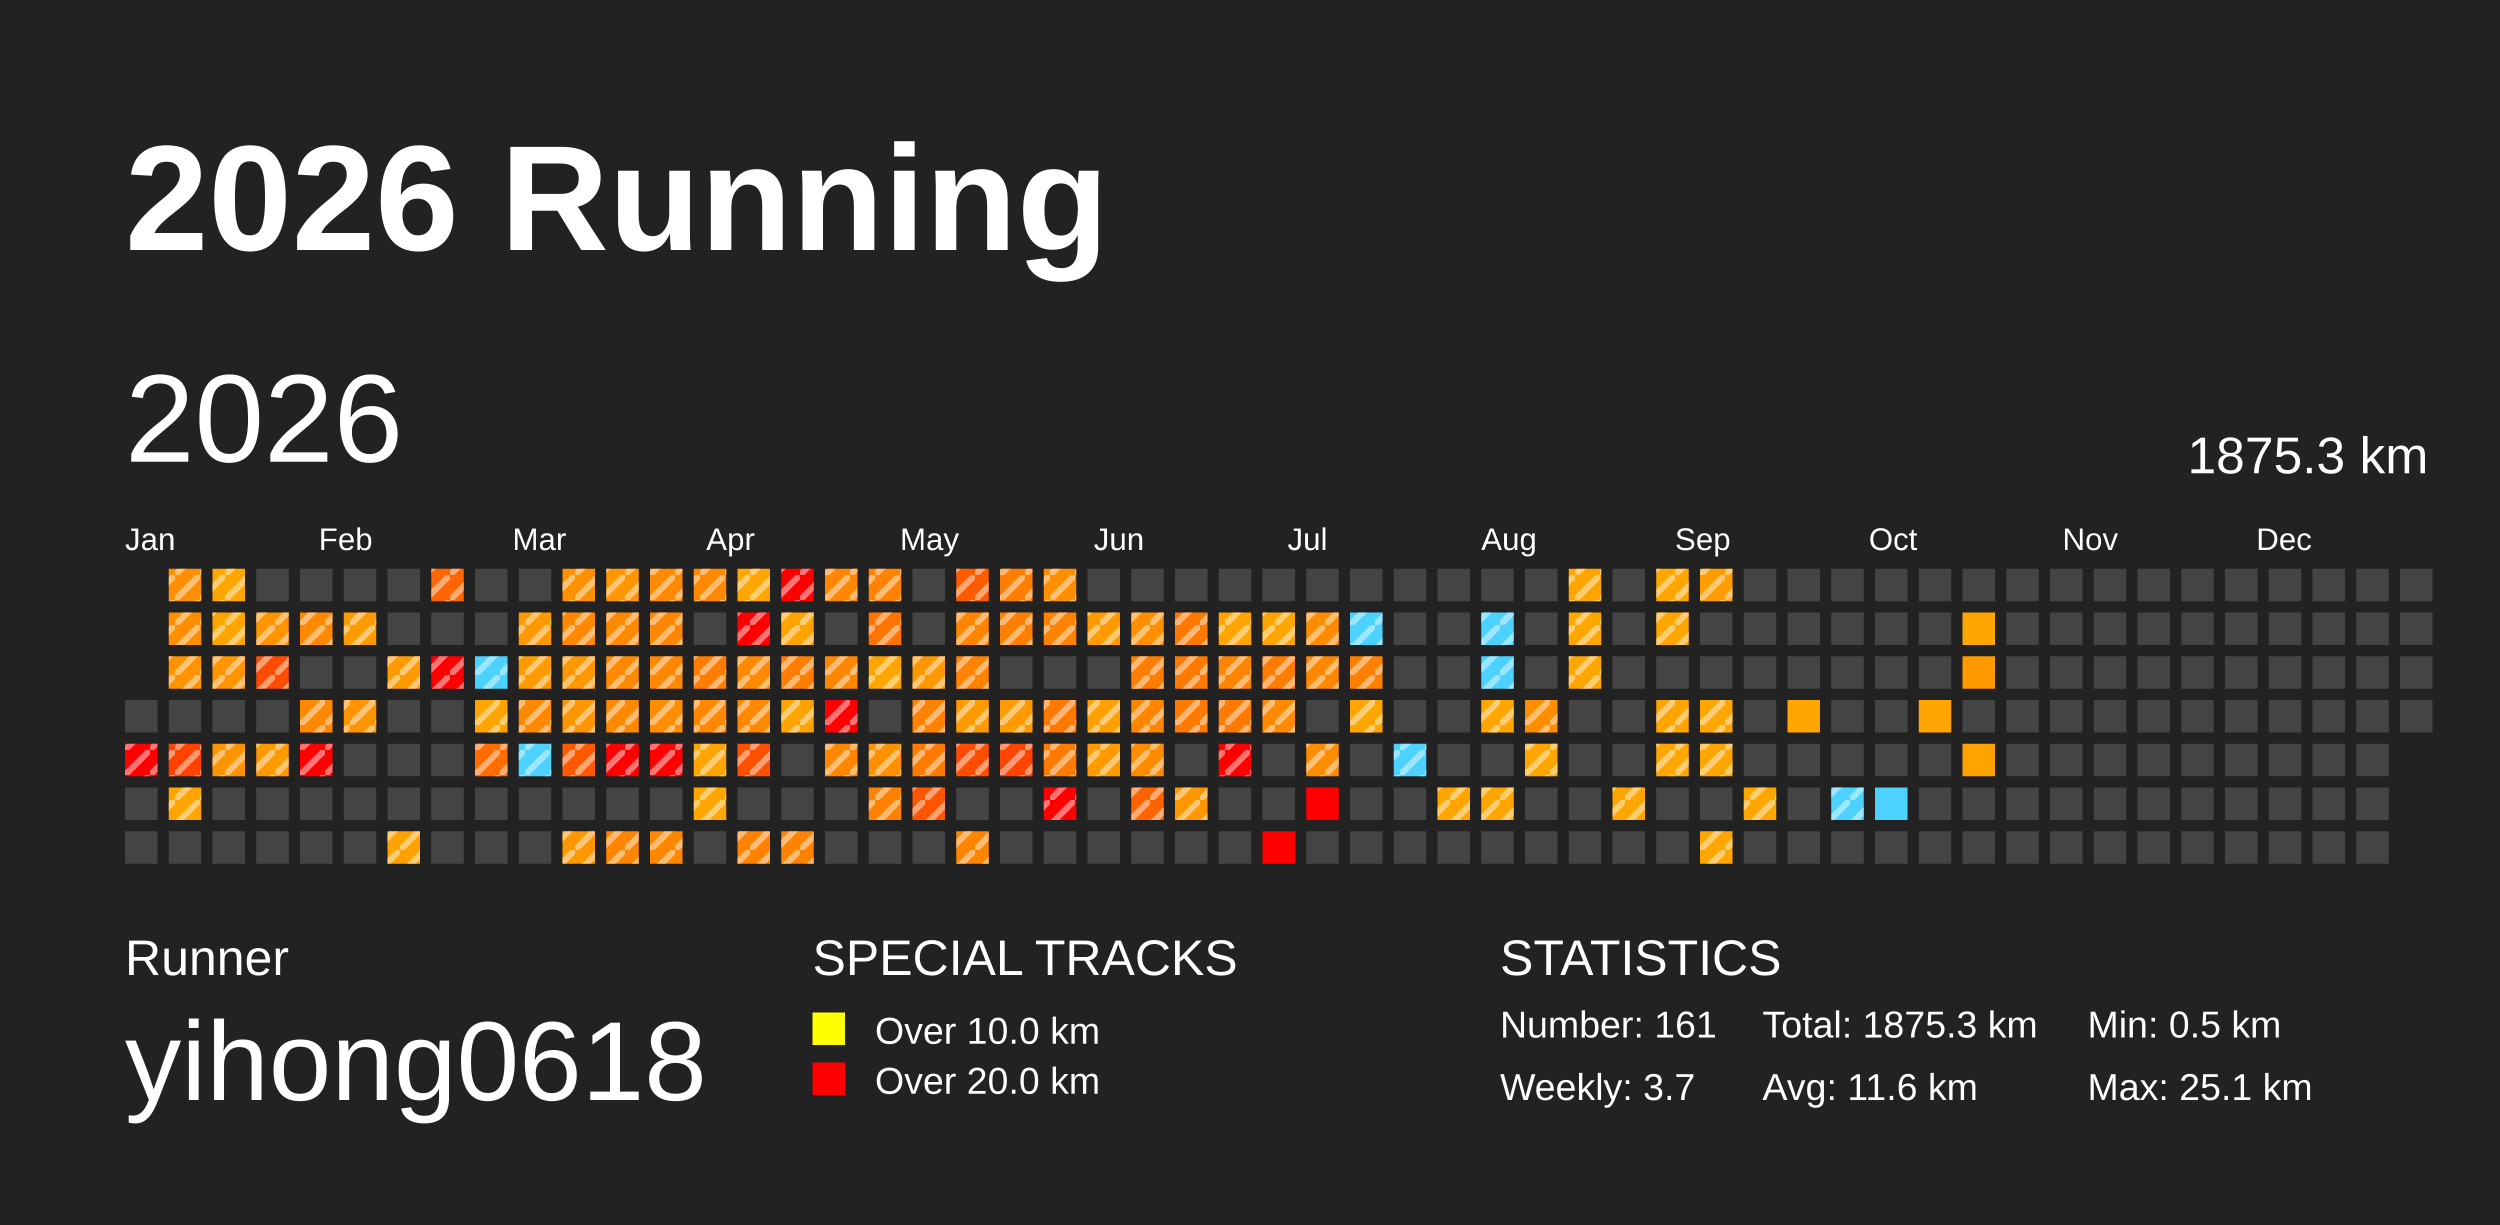
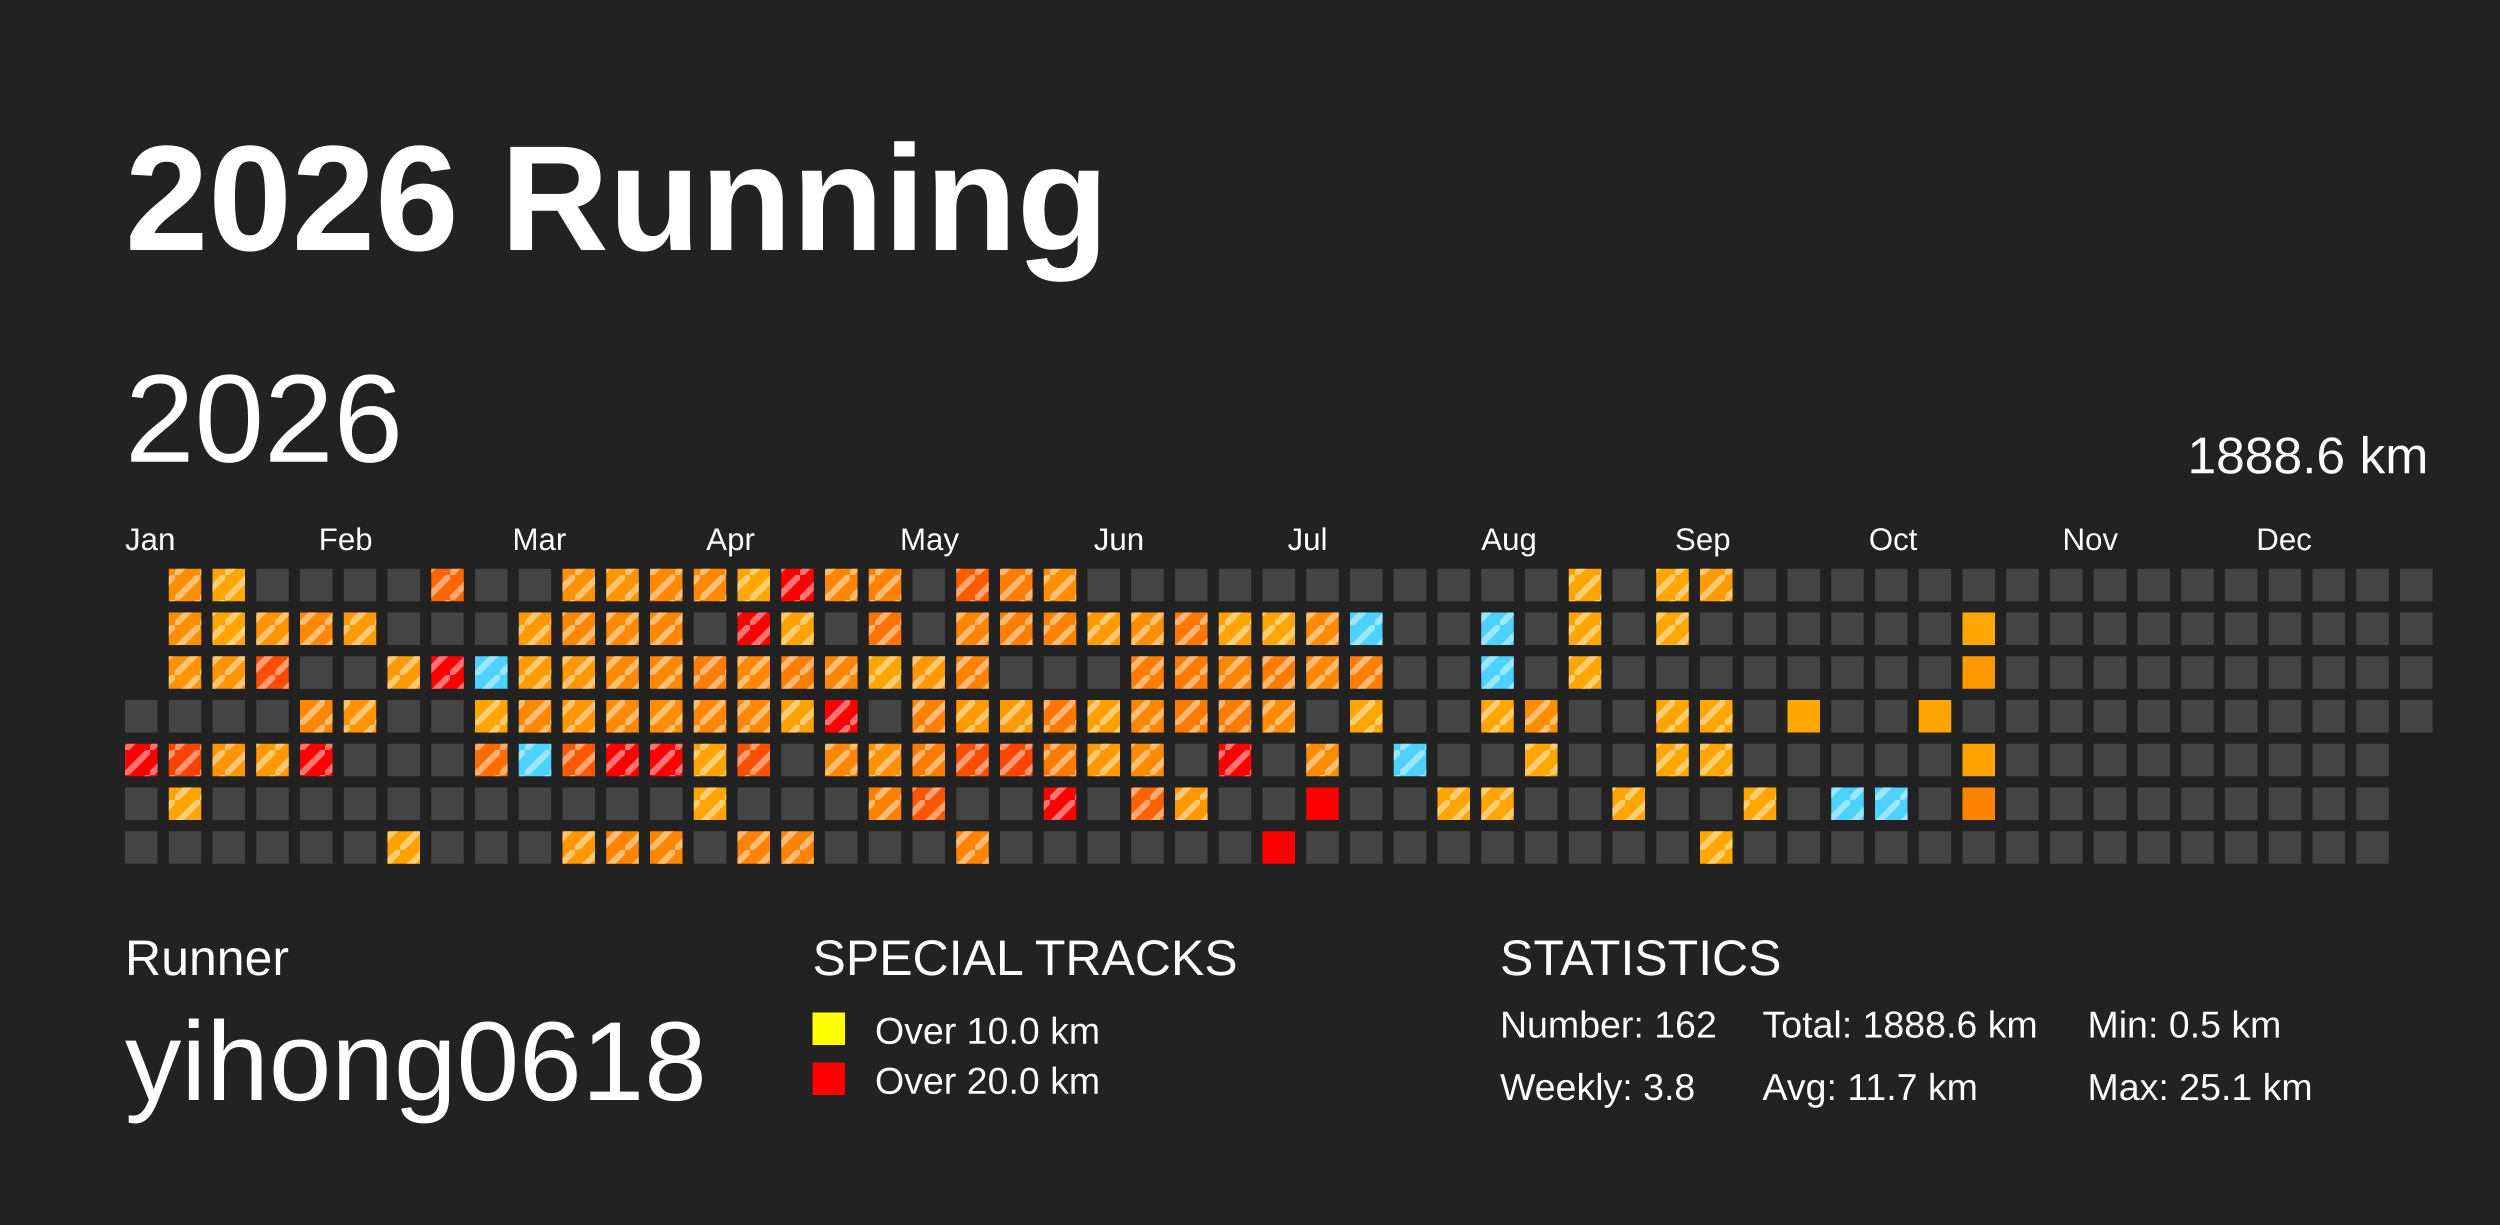
<svg xmlns="http://www.w3.org/2000/svg" baseProfile="full" height="98mm" version="1.1" viewBox="0,0,200,98" width="200mm">
  <defs>
    <pattern height="2" id="indoor-stripe" patternUnits="userSpaceOnUse" width="2">
      <line stroke="white" stroke-opacity="0.45" stroke-width="0.5" x1="0" x2="2" y1="2" y2="0" />
    </pattern>
  </defs>
  <rect fill="#222222" height="98" width="200" x="0" y="0" />
  <text fill="#FFFFFF" style="font-size:12px; font-family:Arial; font-weight:bold;" x="10" y="20">2026 Running</text>
  <text fill="#FFFFFF" style="font-size:4px; font-family:Arial" x="10" y="78">Runner</text>
  <text fill="#FFFFFF" style="font-size:9px; font-family:Arial" x="10" y="88">yihong0618</text>
  <text fill="#FFFFFF" style="font-size:4px; font-family:Arial" x="65" y="78">SPECIAL TRACKS</text>
  <rect fill="yellow" height="2.6" width="2.6" x="65" y="81" />
  <text fill="#FFFFFF" style="font-size:3px; font-family:Arial" x="70" y="83.5">Over 10.0 km</text>
  <rect fill="red" height="2.6" width="2.6" x="65" y="85" />
  <text fill="#FFFFFF" style="font-size:3px; font-family:Arial" x="70" y="87.5">Over 20.0 km</text>
  <text fill="#FFFFFF" style="font-size:4px; font-family:Arial" x="120" y="78">STATISTICS</text>
-   <text fill="#FFFFFF" style="font-size:3px; font-family:Arial" x="120" y="83">Number: 161</text>
-   <text fill="#FFFFFF" style="font-size:3px; font-family:Arial" x="120" y="88">Weekly: 3.7</text>
-   <text fill="#FFFFFF" style="font-size:3px; font-family:Arial" x="141" y="83">Total: 1875.3 km</text>
-   <text fill="#FFFFFF" style="font-size:3px; font-family:Arial" x="141" y="88">Avg: 11.6 km</text>
+   <text fill="#FFFFFF" style="font-size:3px; font-family:Arial" x="120" y="83">Number: 162</text>
+   <text fill="#FFFFFF" style="font-size:3px; font-family:Arial" x="120" y="88">Weekly: 3.8</text>
+   <text fill="#FFFFFF" style="font-size:3px; font-family:Arial" x="141" y="83">Total: 1888.6 km</text>
+   <text fill="#FFFFFF" style="font-size:3px; font-family:Arial" x="141" y="88">Avg: 11.7 km</text>
  <text fill="#FFFFFF" style="font-size:3px; font-family:Arial" x="167" y="83">Min: 0.5 km</text>
  <text fill="#FFFFFF" style="font-size:3px; font-family:Arial" x="167" y="88">Max: 25.1 km</text>
  <text dominant-baseline="hanging" fill="#FFFFFF" style="font-size:10.0px; font-family:Arial;" x="10" y="30">2026</text>
-   <text dominant-baseline="hanging" fill="#FFFFFF" style="font-size:4.125px; font-family:Arial;" x="175" y="35">1875.3 km</text>
+   <text dominant-baseline="hanging" fill="#FFFFFF" style="font-size:4.125px; font-family:Arial;" x="175" y="35">1888.6 km</text>
  <text fill="#FFFFFF" style="font-size:2.5px; font-family:Arial" x="10.0" y="44">Jan</text>
  <text fill="#FFFFFF" style="font-size:2.5px; font-family:Arial" x="25.5" y="44">Feb</text>
  <text fill="#FFFFFF" style="font-size:2.5px; font-family:Arial" x="41.0" y="44">Mar</text>
  <text fill="#FFFFFF" style="font-size:2.5px; font-family:Arial" x="56.5" y="44">Apr</text>
  <text fill="#FFFFFF" style="font-size:2.5px; font-family:Arial" x="72.0" y="44">May</text>
  <text fill="#FFFFFF" style="font-size:2.5px; font-family:Arial" x="87.5" y="44">Jun</text>
  <text fill="#FFFFFF" style="font-size:2.5px; font-family:Arial" x="103.0" y="44">Jul</text>
  <text fill="#FFFFFF" style="font-size:2.5px; font-family:Arial" x="118.5" y="44">Aug</text>
  <text fill="#FFFFFF" style="font-size:2.5px; font-family:Arial" x="134.0" y="44">Sep</text>
  <text fill="#FFFFFF" style="font-size:2.5px; font-family:Arial" x="149.5" y="44">Oct</text>
  <text fill="#FFFFFF" style="font-size:2.5px; font-family:Arial" x="165.0" y="44">Nov</text>
  <text fill="#FFFFFF" style="font-size:2.5px; font-family:Arial" x="180.5" y="44">Dec</text>
  <rect fill="#444444" height="2.6" width="2.6" x="10.0" y="56.0" />
  <rect fill="red" height="2.6" width="2.6" x="10.0" y="59.5" />
  <rect fill="url(#indoor-stripe)" height="2.6" style="pointer-events: none;" width="2.6" x="10.0" y="59.5" />
  <rect fill="#444444" height="2.6" width="2.6" x="10.0" y="63.0" />
  <rect fill="#444444" height="2.6" width="2.6" x="10.0" y="66.5" />
  <rect fill="#ff8f00" height="2.6" width="2.6" x="13.5" y="45.5" />
  <rect fill="url(#indoor-stripe)" height="2.6" style="pointer-events: none;" width="2.6" x="13.5" y="45.5" />
  <rect fill="#ff8f00" height="2.6" width="2.6" x="13.5" y="49.0" />
  <rect fill="url(#indoor-stripe)" height="2.6" style="pointer-events: none;" width="2.6" x="13.5" y="49.0" />
  <rect fill="#ff9300" height="2.6" width="2.6" x="13.5" y="52.5" />
  <rect fill="url(#indoor-stripe)" height="2.6" style="pointer-events: none;" width="2.6" x="13.5" y="52.5" />
  <rect fill="#444444" height="2.6" width="2.6" x="13.5" y="56.0" />
  <rect fill="#ff4200" height="2.6" width="2.6" x="13.5" y="59.5" />
  <rect fill="url(#indoor-stripe)" height="2.6" style="pointer-events: none;" width="2.6" x="13.5" y="59.5" />
  <rect fill="#ffa400" height="2.6" width="2.6" x="13.5" y="63.0" />
  <rect fill="url(#indoor-stripe)" height="2.6" style="pointer-events: none;" width="2.6" x="13.5" y="63.0" />
  <rect fill="#444444" height="2.6" width="2.6" x="13.5" y="66.5" />
  <rect fill="#ffa600" height="2.6" width="2.6" x="17.0" y="45.5" />
  <rect fill="url(#indoor-stripe)" height="2.6" style="pointer-events: none;" width="2.6" x="17.0" y="45.5" />
  <rect fill="#ffa500" height="2.6" width="2.6" x="17.0" y="49.0" />
  <rect fill="url(#indoor-stripe)" height="2.6" style="pointer-events: none;" width="2.6" x="17.0" y="49.0" />
  <rect fill="#ff9300" height="2.6" width="2.6" x="17.0" y="52.5" />
  <rect fill="url(#indoor-stripe)" height="2.6" style="pointer-events: none;" width="2.6" x="17.0" y="52.5" />
  <rect fill="#444444" height="2.6" width="2.6" x="17.0" y="56.0" />
  <rect fill="#ff9400" height="2.6" width="2.6" x="17.0" y="59.5" />
  <rect fill="url(#indoor-stripe)" height="2.6" style="pointer-events: none;" width="2.6" x="17.0" y="59.5" />
  <rect fill="#444444" height="2.6" width="2.6" x="17.0" y="63.0" />
  <rect fill="#444444" height="2.6" width="2.6" x="17.0" y="66.5" />
  <rect fill="#444444" height="2.6" width="2.6" x="20.5" y="45.5" />
  <rect fill="#ff9400" height="2.6" width="2.6" x="20.5" y="49.0" />
  <rect fill="url(#indoor-stripe)" height="2.6" style="pointer-events: none;" width="2.6" x="20.5" y="49.0" />
  <rect fill="#ff4c00" height="2.6" width="2.6" x="20.5" y="52.5" />
  <rect fill="url(#indoor-stripe)" height="2.6" style="pointer-events: none;" width="2.6" x="20.5" y="52.5" />
  <rect fill="#444444" height="2.6" width="2.6" x="20.5" y="56.0" />
  <rect fill="#ff9900" height="2.6" width="2.6" x="20.5" y="59.5" />
  <rect fill="url(#indoor-stripe)" height="2.6" style="pointer-events: none;" width="2.6" x="20.5" y="59.5" />
  <rect fill="#444444" height="2.6" width="2.6" x="20.5" y="63.0" />
  <rect fill="#444444" height="2.6" width="2.6" x="20.5" y="66.5" />
  <rect fill="#444444" height="2.6" width="2.6" x="24.0" y="45.5" />
  <rect fill="#ff8800" height="2.6" width="2.6" x="24.0" y="49.0" />
  <rect fill="url(#indoor-stripe)" height="2.6" style="pointer-events: none;" width="2.6" x="24.0" y="49.0" />
  <rect fill="#444444" height="2.6" width="2.6" x="24.0" y="52.5" />
  <rect fill="#ff8800" height="2.6" width="2.6" x="24.0" y="56.0" />
  <rect fill="url(#indoor-stripe)" height="2.6" style="pointer-events: none;" width="2.6" x="24.0" y="56.0" />
  <rect fill="red" height="2.6" width="2.6" x="24.0" y="59.5" />
  <rect fill="url(#indoor-stripe)" height="2.6" style="pointer-events: none;" width="2.6" x="24.0" y="59.5" />
  <rect fill="#444444" height="2.6" width="2.6" x="24.0" y="63.0" />
  <rect fill="#444444" height="2.6" width="2.6" x="24.0" y="66.5" />
  <rect fill="#444444" height="2.6" width="2.6" x="27.5" y="45.5" />
  <rect fill="#ff9b00" height="2.6" width="2.6" x="27.5" y="49.0" />
  <rect fill="url(#indoor-stripe)" height="2.6" style="pointer-events: none;" width="2.6" x="27.5" y="49.0" />
  <rect fill="#444444" height="2.6" width="2.6" x="27.5" y="52.5" />
  <rect fill="#ff9400" height="2.6" width="2.6" x="27.5" y="56.0" />
  <rect fill="url(#indoor-stripe)" height="2.6" style="pointer-events: none;" width="2.6" x="27.5" y="56.0" />
  <rect fill="#444444" height="2.6" width="2.6" x="27.5" y="59.5" />
  <rect fill="#444444" height="2.6" width="2.6" x="27.5" y="63.0" />
  <rect fill="#444444" height="2.6" width="2.6" x="27.5" y="66.5" />
  <rect fill="#444444" height="2.6" width="2.6" x="31.0" y="45.5" />
  <rect fill="#444444" height="2.6" width="2.6" x="31.0" y="49.0" />
  <rect fill="#ff9b00" height="2.6" width="2.6" x="31.0" y="52.5" />
  <rect fill="url(#indoor-stripe)" height="2.6" style="pointer-events: none;" width="2.6" x="31.0" y="52.5" />
  <rect fill="#444444" height="2.6" width="2.6" x="31.0" y="56.0" />
  <rect fill="#444444" height="2.6" width="2.6" x="31.0" y="59.5" />
  <rect fill="#444444" height="2.6" width="2.6" x="31.0" y="63.0" />
  <rect fill="#ffa200" height="2.6" width="2.6" x="31.0" y="66.5" />
  <rect fill="url(#indoor-stripe)" height="2.6" style="pointer-events: none;" width="2.6" x="31.0" y="66.5" />
  <rect fill="#ff6500" height="2.6" width="2.6" x="34.5" y="45.5" />
  <rect fill="url(#indoor-stripe)" height="2.6" style="pointer-events: none;" width="2.6" x="34.5" y="45.5" />
  <rect fill="#444444" height="2.6" width="2.6" x="34.5" y="49.0" />
  <rect fill="red" height="2.6" width="2.6" x="34.5" y="52.5" />
  <rect fill="url(#indoor-stripe)" height="2.6" style="pointer-events: none;" width="2.6" x="34.5" y="52.5" />
  <rect fill="#444444" height="2.6" width="2.6" x="34.5" y="56.0" />
  <rect fill="#444444" height="2.6" width="2.6" x="34.5" y="59.5" />
  <rect fill="#444444" height="2.6" width="2.6" x="34.5" y="63.0" />
  <rect fill="#444444" height="2.6" width="2.6" x="34.5" y="66.5" />
  <rect fill="#444444" height="2.6" width="2.6" x="38.0" y="45.5" />
  <rect fill="#444444" height="2.6" width="2.6" x="38.0" y="49.0" />
  <rect fill="#4dd2ff" height="2.6" width="2.6" x="38.0" y="52.5" />
  <rect fill="url(#indoor-stripe)" height="2.6" style="pointer-events: none;" width="2.6" x="38.0" y="52.5" />
  <rect fill="#ffa500" height="2.6" width="2.6" x="38.0" y="56.0" />
  <rect fill="url(#indoor-stripe)" height="2.6" style="pointer-events: none;" width="2.6" x="38.0" y="56.0" />
  <rect fill="#ff6c00" height="2.6" width="2.6" x="38.0" y="59.5" />
  <rect fill="url(#indoor-stripe)" height="2.6" style="pointer-events: none;" width="2.6" x="38.0" y="59.5" />
  <rect fill="#444444" height="2.6" width="2.6" x="38.0" y="63.0" />
  <rect fill="#444444" height="2.6" width="2.6" x="38.0" y="66.5" />
  <rect fill="#444444" height="2.6" width="2.6" x="41.5" y="45.5" />
  <rect fill="#ff9900" height="2.6" width="2.6" x="41.5" y="49.0" />
  <rect fill="url(#indoor-stripe)" height="2.6" style="pointer-events: none;" width="2.6" x="41.5" y="49.0" />
  <rect fill="#ff9b00" height="2.6" width="2.6" x="41.5" y="52.5" />
  <rect fill="url(#indoor-stripe)" height="2.6" style="pointer-events: none;" width="2.6" x="41.5" y="52.5" />
  <rect fill="#ff8800" height="2.6" width="2.6" x="41.5" y="56.0" />
  <rect fill="url(#indoor-stripe)" height="2.6" style="pointer-events: none;" width="2.6" x="41.5" y="56.0" />
  <rect fill="#4dd2ff" height="2.6" width="2.6" x="41.5" y="59.5" />
  <rect fill="url(#indoor-stripe)" height="2.6" style="pointer-events: none;" width="2.6" x="41.5" y="59.5" />
  <rect fill="#444444" height="2.6" width="2.6" x="41.5" y="63.0" />
  <rect fill="#444444" height="2.6" width="2.6" x="41.5" y="66.5" />
  <rect fill="#ff9000" height="2.6" width="2.6" x="45.0" y="45.5" />
  <rect fill="url(#indoor-stripe)" height="2.6" style="pointer-events: none;" width="2.6" x="45.0" y="45.5" />
  <rect fill="#ff8800" height="2.6" width="2.6" x="45.0" y="49.0" />
  <rect fill="url(#indoor-stripe)" height="2.6" style="pointer-events: none;" width="2.6" x="45.0" y="49.0" />
  <rect fill="#ff9700" height="2.6" width="2.6" x="45.0" y="52.5" />
  <rect fill="url(#indoor-stripe)" height="2.6" style="pointer-events: none;" width="2.6" x="45.0" y="52.5" />
  <rect fill="#ff9600" height="2.6" width="2.6" x="45.0" y="56.0" />
  <rect fill="url(#indoor-stripe)" height="2.6" style="pointer-events: none;" width="2.6" x="45.0" y="56.0" />
  <rect fill="#ff5900" height="2.6" width="2.6" x="45.0" y="59.5" />
  <rect fill="url(#indoor-stripe)" height="2.6" style="pointer-events: none;" width="2.6" x="45.0" y="59.5" />
  <rect fill="#444444" height="2.6" width="2.6" x="45.0" y="63.0" />
  <rect fill="#ff9700" height="2.6" width="2.6" x="45.0" y="66.5" />
  <rect fill="url(#indoor-stripe)" height="2.6" style="pointer-events: none;" width="2.6" x="45.0" y="66.5" />
  <rect fill="#ff9600" height="2.6" width="2.6" x="48.5" y="45.5" />
  <rect fill="url(#indoor-stripe)" height="2.6" style="pointer-events: none;" width="2.6" x="48.5" y="45.5" />
  <rect fill="#ff8900" height="2.6" width="2.6" x="48.5" y="49.0" />
  <rect fill="url(#indoor-stripe)" height="2.6" style="pointer-events: none;" width="2.6" x="48.5" y="49.0" />
  <rect fill="#ff8900" height="2.6" width="2.6" x="48.5" y="52.5" />
  <rect fill="url(#indoor-stripe)" height="2.6" style="pointer-events: none;" width="2.6" x="48.5" y="52.5" />
  <rect fill="#ff8900" height="2.6" width="2.6" x="48.5" y="56.0" />
  <rect fill="url(#indoor-stripe)" height="2.6" style="pointer-events: none;" width="2.6" x="48.5" y="56.0" />
  <rect fill="red" height="2.6" width="2.6" x="48.5" y="59.5" />
  <rect fill="url(#indoor-stripe)" height="2.6" style="pointer-events: none;" width="2.6" x="48.5" y="59.5" />
  <rect fill="#444444" height="2.6" width="2.6" x="48.5" y="63.0" />
  <rect fill="#ff8500" height="2.6" width="2.6" x="48.5" y="66.5" />
  <rect fill="url(#indoor-stripe)" height="2.6" style="pointer-events: none;" width="2.6" x="48.5" y="66.5" />
  <rect fill="#ff8900" height="2.6" width="2.6" x="52.0" y="45.5" />
  <rect fill="url(#indoor-stripe)" height="2.6" style="pointer-events: none;" width="2.6" x="52.0" y="45.5" />
  <rect fill="#ff8700" height="2.6" width="2.6" x="52.0" y="49.0" />
  <rect fill="url(#indoor-stripe)" height="2.6" style="pointer-events: none;" width="2.6" x="52.0" y="49.0" />
  <rect fill="#ff8800" height="2.6" width="2.6" x="52.0" y="52.5" />
  <rect fill="url(#indoor-stripe)" height="2.6" style="pointer-events: none;" width="2.6" x="52.0" y="52.5" />
  <rect fill="#ff8d00" height="2.6" width="2.6" x="52.0" y="56.0" />
  <rect fill="url(#indoor-stripe)" height="2.6" style="pointer-events: none;" width="2.6" x="52.0" y="56.0" />
  <rect fill="red" height="2.6" width="2.6" x="52.0" y="59.5" />
  <rect fill="url(#indoor-stripe)" height="2.6" style="pointer-events: none;" width="2.6" x="52.0" y="59.5" />
  <rect fill="#444444" height="2.6" width="2.6" x="52.0" y="63.0" />
  <rect fill="#ff8700" height="2.6" width="2.6" x="52.0" y="66.5" />
  <rect fill="url(#indoor-stripe)" height="2.6" style="pointer-events: none;" width="2.6" x="52.0" y="66.5" />
  <rect fill="#ff8800" height="2.6" width="2.6" x="55.5" y="45.5" />
  <rect fill="url(#indoor-stripe)" height="2.6" style="pointer-events: none;" width="2.6" x="55.5" y="45.5" />
  <rect fill="#444444" height="2.6" width="2.6" x="55.5" y="49.0" />
  <rect fill="#ff7d00" height="2.6" width="2.6" x="55.5" y="52.5" />
  <rect fill="url(#indoor-stripe)" height="2.6" style="pointer-events: none;" width="2.6" x="55.5" y="52.5" />
  <rect fill="#ff8800" height="2.6" width="2.6" x="55.5" y="56.0" />
  <rect fill="url(#indoor-stripe)" height="2.6" style="pointer-events: none;" width="2.6" x="55.5" y="56.0" />
  <rect fill="#ffa400" height="2.6" width="2.6" x="55.5" y="59.5" />
  <rect fill="url(#indoor-stripe)" height="2.6" style="pointer-events: none;" width="2.6" x="55.5" y="59.5" />
  <rect fill="#ffa600" height="2.6" width="2.6" x="55.5" y="63.0" />
  <rect fill="url(#indoor-stripe)" height="2.6" style="pointer-events: none;" width="2.6" x="55.5" y="63.0" />
  <rect fill="#444444" height="2.6" width="2.6" x="55.5" y="66.5" />
  <rect fill="#ffa600" height="2.6" width="2.6" x="59.0" y="45.5" />
  <rect fill="url(#indoor-stripe)" height="2.6" style="pointer-events: none;" width="2.6" x="59.0" y="45.5" />
  <rect fill="red" height="2.6" width="2.6" x="59.0" y="49.0" />
  <rect fill="url(#indoor-stripe)" height="2.6" style="pointer-events: none;" width="2.6" x="59.0" y="49.0" />
  <rect fill="#ff8900" height="2.6" width="2.6" x="59.0" y="52.5" />
  <rect fill="url(#indoor-stripe)" height="2.6" style="pointer-events: none;" width="2.6" x="59.0" y="52.5" />
  <rect fill="#ff8800" height="2.6" width="2.6" x="59.0" y="56.0" />
  <rect fill="url(#indoor-stripe)" height="2.6" style="pointer-events: none;" width="2.6" x="59.0" y="56.0" />
  <rect fill="#ff4f00" height="2.6" width="2.6" x="59.0" y="59.5" />
  <rect fill="url(#indoor-stripe)" height="2.6" style="pointer-events: none;" width="2.6" x="59.0" y="59.5" />
  <rect fill="#444444" height="2.6" width="2.6" x="59.0" y="63.0" />
  <rect fill="#ff8200" height="2.6" width="2.6" x="59.0" y="66.5" />
  <rect fill="url(#indoor-stripe)" height="2.6" style="pointer-events: none;" width="2.6" x="59.0" y="66.5" />
  <rect fill="red" height="2.6" width="2.6" x="62.5" y="45.5" />
  <rect fill="url(#indoor-stripe)" height="2.6" style="pointer-events: none;" width="2.6" x="62.5" y="45.5" />
  <rect fill="#ffa300" height="2.6" width="2.6" x="62.5" y="49.0" />
  <rect fill="url(#indoor-stripe)" height="2.6" style="pointer-events: none;" width="2.6" x="62.5" y="49.0" />
  <rect fill="#ff7e00" height="2.6" width="2.6" x="62.5" y="52.5" />
  <rect fill="url(#indoor-stripe)" height="2.6" style="pointer-events: none;" width="2.6" x="62.5" y="52.5" />
  <rect fill="#ffa300" height="2.6" width="2.6" x="62.5" y="56.0" />
  <rect fill="url(#indoor-stripe)" height="2.6" style="pointer-events: none;" width="2.6" x="62.5" y="56.0" />
  <rect fill="#444444" height="2.6" width="2.6" x="62.5" y="59.5" />
  <rect fill="#444444" height="2.6" width="2.6" x="62.5" y="63.0" />
  <rect fill="#ff8200" height="2.6" width="2.6" x="62.5" y="66.5" />
  <rect fill="url(#indoor-stripe)" height="2.6" style="pointer-events: none;" width="2.6" x="62.5" y="66.5" />
  <rect fill="#ff8600" height="2.6" width="2.6" x="66.0" y="45.5" />
  <rect fill="url(#indoor-stripe)" height="2.6" style="pointer-events: none;" width="2.6" x="66.0" y="45.5" />
  <rect fill="#444444" height="2.6" width="2.6" x="66.0" y="49.0" />
  <rect fill="#ff8600" height="2.6" width="2.6" x="66.0" y="52.5" />
  <rect fill="url(#indoor-stripe)" height="2.6" style="pointer-events: none;" width="2.6" x="66.0" y="52.5" />
  <rect fill="red" height="2.6" width="2.6" x="66.0" y="56.0" />
  <rect fill="url(#indoor-stripe)" height="2.6" style="pointer-events: none;" width="2.6" x="66.0" y="56.0" />
  <rect fill="#ff8700" height="2.6" width="2.6" x="66.0" y="59.5" />
  <rect fill="url(#indoor-stripe)" height="2.6" style="pointer-events: none;" width="2.6" x="66.0" y="59.5" />
  <rect fill="#444444" height="2.6" width="2.6" x="66.0" y="63.0" />
  <rect fill="#444444" height="2.6" width="2.6" x="66.0" y="66.5" />
  <rect fill="#ff8200" height="2.6" width="2.6" x="69.5" y="45.5" />
  <rect fill="url(#indoor-stripe)" height="2.6" style="pointer-events: none;" width="2.6" x="69.5" y="45.5" />
  <rect fill="#ff7300" height="2.6" width="2.6" x="69.5" y="49.0" />
  <rect fill="url(#indoor-stripe)" height="2.6" style="pointer-events: none;" width="2.6" x="69.5" y="49.0" />
  <rect fill="#ffa500" height="2.6" width="2.6" x="69.5" y="52.5" />
  <rect fill="url(#indoor-stripe)" height="2.6" style="pointer-events: none;" width="2.6" x="69.5" y="52.5" />
  <rect fill="#444444" height="2.6" width="2.6" x="69.5" y="56.0" />
  <rect fill="#ff9000" height="2.6" width="2.6" x="69.5" y="59.5" />
  <rect fill="url(#indoor-stripe)" height="2.6" style="pointer-events: none;" width="2.6" x="69.5" y="59.5" />
  <rect fill="#ff8100" height="2.6" width="2.6" x="69.5" y="63.0" />
  <rect fill="url(#indoor-stripe)" height="2.6" style="pointer-events: none;" width="2.6" x="69.5" y="63.0" />
  <rect fill="#444444" height="2.6" width="2.6" x="69.5" y="66.5" />
  <rect fill="#444444" height="2.6" width="2.6" x="73.0" y="45.5" />
  <rect fill="#444444" height="2.6" width="2.6" x="73.0" y="49.0" />
  <rect fill="#ff9700" height="2.6" width="2.6" x="73.0" y="52.5" />
  <rect fill="url(#indoor-stripe)" height="2.6" style="pointer-events: none;" width="2.6" x="73.0" y="52.5" />
  <rect fill="#ff8100" height="2.6" width="2.6" x="73.0" y="56.0" />
  <rect fill="url(#indoor-stripe)" height="2.6" style="pointer-events: none;" width="2.6" x="73.0" y="56.0" />
  <rect fill="#ff7b00" height="2.6" width="2.6" x="73.0" y="59.5" />
  <rect fill="url(#indoor-stripe)" height="2.6" style="pointer-events: none;" width="2.6" x="73.0" y="59.5" />
  <rect fill="#ff5500" height="2.6" width="2.6" x="73.0" y="63.0" />
  <rect fill="url(#indoor-stripe)" height="2.6" style="pointer-events: none;" width="2.6" x="73.0" y="63.0" />
  <rect fill="#444444" height="2.6" width="2.6" x="73.0" y="66.5" />
  <rect fill="#ff5c00" height="2.6" width="2.6" x="76.5" y="45.5" />
  <rect fill="url(#indoor-stripe)" height="2.6" style="pointer-events: none;" width="2.6" x="76.5" y="45.5" />
  <rect fill="#ff8500" height="2.6" width="2.6" x="76.5" y="49.0" />
  <rect fill="url(#indoor-stripe)" height="2.6" style="pointer-events: none;" width="2.6" x="76.5" y="49.0" />
  <rect fill="#ff8200" height="2.6" width="2.6" x="76.5" y="52.5" />
  <rect fill="url(#indoor-stripe)" height="2.6" style="pointer-events: none;" width="2.6" x="76.5" y="52.5" />
  <rect fill="#ff9b00" height="2.6" width="2.6" x="76.5" y="56.0" />
  <rect fill="url(#indoor-stripe)" height="2.6" style="pointer-events: none;" width="2.6" x="76.5" y="56.0" />
  <rect fill="#ff4c00" height="2.6" width="2.6" x="76.5" y="59.5" />
  <rect fill="url(#indoor-stripe)" height="2.6" style="pointer-events: none;" width="2.6" x="76.5" y="59.5" />
  <rect fill="#444444" height="2.6" width="2.6" x="76.5" y="63.0" />
  <rect fill="#ff8500" height="2.6" width="2.6" x="76.5" y="66.5" />
  <rect fill="url(#indoor-stripe)" height="2.6" style="pointer-events: none;" width="2.6" x="76.5" y="66.5" />
  <rect fill="#ff7e00" height="2.6" width="2.6" x="80.0" y="45.5" />
  <rect fill="url(#indoor-stripe)" height="2.6" style="pointer-events: none;" width="2.6" x="80.0" y="45.5" />
  <rect fill="#ff8000" height="2.6" width="2.6" x="80.0" y="49.0" />
  <rect fill="url(#indoor-stripe)" height="2.6" style="pointer-events: none;" width="2.6" x="80.0" y="49.0" />
  <rect fill="#444444" height="2.6" width="2.6" x="80.0" y="52.5" />
  <rect fill="#ff9a00" height="2.6" width="2.6" x="80.0" y="56.0" />
  <rect fill="url(#indoor-stripe)" height="2.6" style="pointer-events: none;" width="2.6" x="80.0" y="56.0" />
  <rect fill="#ff4400" height="2.6" width="2.6" x="80.0" y="59.5" />
  <rect fill="url(#indoor-stripe)" height="2.6" style="pointer-events: none;" width="2.6" x="80.0" y="59.5" />
  <rect fill="#444444" height="2.6" width="2.6" x="80.0" y="63.0" />
  <rect fill="#444444" height="2.6" width="2.6" x="80.0" y="66.5" />
  <rect fill="#ff8e00" height="2.6" width="2.6" x="83.5" y="45.5" />
  <rect fill="url(#indoor-stripe)" height="2.6" style="pointer-events: none;" width="2.6" x="83.5" y="45.5" />
  <rect fill="#ff8200" height="2.6" width="2.6" x="83.5" y="49.0" />
  <rect fill="url(#indoor-stripe)" height="2.6" style="pointer-events: none;" width="2.6" x="83.5" y="49.0" />
  <rect fill="#444444" height="2.6" width="2.6" x="83.5" y="52.5" />
  <rect fill="#ff7900" height="2.6" width="2.6" x="83.5" y="56.0" />
  <rect fill="url(#indoor-stripe)" height="2.6" style="pointer-events: none;" width="2.6" x="83.5" y="56.0" />
  <rect fill="#ff7a00" height="2.6" width="2.6" x="83.5" y="59.5" />
  <rect fill="url(#indoor-stripe)" height="2.6" style="pointer-events: none;" width="2.6" x="83.5" y="59.5" />
  <rect fill="red" height="2.6" width="2.6" x="83.5" y="63.0" />
  <rect fill="url(#indoor-stripe)" height="2.6" style="pointer-events: none;" width="2.6" x="83.5" y="63.0" />
  <rect fill="#444444" height="2.6" width="2.6" x="83.5" y="66.5" />
  <rect fill="#444444" height="2.6" width="2.6" x="87.0" y="45.5" />
  <rect fill="#ff9b00" height="2.6" width="2.6" x="87.0" y="49.0" />
  <rect fill="url(#indoor-stripe)" height="2.6" style="pointer-events: none;" width="2.6" x="87.0" y="49.0" />
  <rect fill="#444444" height="2.6" width="2.6" x="87.0" y="52.5" />
  <rect fill="#ffa000" height="2.6" width="2.6" x="87.0" y="56.0" />
  <rect fill="url(#indoor-stripe)" height="2.6" style="pointer-events: none;" width="2.6" x="87.0" y="56.0" />
  <rect fill="#ff9b00" height="2.6" width="2.6" x="87.0" y="59.5" />
  <rect fill="url(#indoor-stripe)" height="2.6" style="pointer-events: none;" width="2.6" x="87.0" y="59.5" />
  <rect fill="#444444" height="2.6" width="2.6" x="87.0" y="63.0" />
  <rect fill="#444444" height="2.6" width="2.6" x="87.0" y="66.5" />
  <rect fill="#444444" height="2.6" width="2.6" x="90.5" y="45.5" />
  <rect fill="#ff8f00" height="2.6" width="2.6" x="90.5" y="49.0" />
  <rect fill="url(#indoor-stripe)" height="2.6" style="pointer-events: none;" width="2.6" x="90.5" y="49.0" />
  <rect fill="#ff7d00" height="2.6" width="2.6" x="90.5" y="52.5" />
  <rect fill="url(#indoor-stripe)" height="2.6" style="pointer-events: none;" width="2.6" x="90.5" y="52.5" />
  <rect fill="#ff8600" height="2.6" width="2.6" x="90.5" y="56.0" />
  <rect fill="url(#indoor-stripe)" height="2.6" style="pointer-events: none;" width="2.6" x="90.5" y="56.0" />
  <rect fill="#ff8b00" height="2.6" width="2.6" x="90.5" y="59.5" />
  <rect fill="url(#indoor-stripe)" height="2.6" style="pointer-events: none;" width="2.6" x="90.5" y="59.5" />
  <rect fill="#ff6300" height="2.6" width="2.6" x="90.5" y="63.0" />
  <rect fill="url(#indoor-stripe)" height="2.6" style="pointer-events: none;" width="2.6" x="90.5" y="63.0" />
  <rect fill="#444444" height="2.6" width="2.6" x="90.5" y="66.5" />
  <rect fill="#444444" height="2.6" width="2.6" x="94.0" y="45.5" />
  <rect fill="#ff7900" height="2.6" width="2.6" x="94.0" y="49.0" />
  <rect fill="url(#indoor-stripe)" height="2.6" style="pointer-events: none;" width="2.6" x="94.0" y="49.0" />
  <rect fill="#ff7a00" height="2.6" width="2.6" x="94.0" y="52.5" />
  <rect fill="url(#indoor-stripe)" height="2.6" style="pointer-events: none;" width="2.6" x="94.0" y="52.5" />
  <rect fill="#ff7a00" height="2.6" width="2.6" x="94.0" y="56.0" />
  <rect fill="url(#indoor-stripe)" height="2.6" style="pointer-events: none;" width="2.6" x="94.0" y="56.0" />
  <rect fill="#444444" height="2.6" width="2.6" x="94.0" y="59.5" />
  <rect fill="#ff9700" height="2.6" width="2.6" x="94.0" y="63.0" />
  <rect fill="url(#indoor-stripe)" height="2.6" style="pointer-events: none;" width="2.6" x="94.0" y="63.0" />
  <rect fill="#444444" height="2.6" width="2.6" x="94.0" y="66.5" />
  <rect fill="#444444" height="2.6" width="2.6" x="97.5" y="45.5" />
  <rect fill="#ffa400" height="2.6" width="2.6" x="97.5" y="49.0" />
  <rect fill="url(#indoor-stripe)" height="2.6" style="pointer-events: none;" width="2.6" x="97.5" y="49.0" />
  <rect fill="#ff8400" height="2.6" width="2.6" x="97.5" y="52.5" />
  <rect fill="url(#indoor-stripe)" height="2.6" style="pointer-events: none;" width="2.6" x="97.5" y="52.5" />
  <rect fill="#ff7a00" height="2.6" width="2.6" x="97.5" y="56.0" />
  <rect fill="url(#indoor-stripe)" height="2.6" style="pointer-events: none;" width="2.6" x="97.5" y="56.0" />
  <rect fill="red" height="2.6" width="2.6" x="97.5" y="59.5" />
  <rect fill="url(#indoor-stripe)" height="2.6" style="pointer-events: none;" width="2.6" x="97.5" y="59.5" />
  <rect fill="#444444" height="2.6" width="2.6" x="97.5" y="63.0" />
  <rect fill="#444444" height="2.6" width="2.6" x="97.5" y="66.5" />
  <rect fill="#444444" height="2.6" width="2.6" x="101.0" y="45.5" />
  <rect fill="#ffa500" height="2.6" width="2.6" x="101.0" y="49.0" />
  <rect fill="url(#indoor-stripe)" height="2.6" style="pointer-events: none;" width="2.6" x="101.0" y="49.0" />
  <rect fill="#ff7c00" height="2.6" width="2.6" x="101.0" y="52.5" />
  <rect fill="url(#indoor-stripe)" height="2.6" style="pointer-events: none;" width="2.6" x="101.0" y="52.5" />
  <rect fill="#ff8a00" height="2.6" width="2.6" x="101.0" y="56.0" />
  <rect fill="url(#indoor-stripe)" height="2.6" style="pointer-events: none;" width="2.6" x="101.0" y="56.0" />
  <rect fill="#444444" height="2.6" width="2.6" x="101.0" y="59.5" />
  <rect fill="#444444" height="2.6" width="2.6" x="101.0" y="63.0" />
  <rect fill="red" height="2.6" width="2.6" x="101.0" y="66.5" />
  <rect fill="#444444" height="2.6" width="2.6" x="104.5" y="45.5" />
  <rect fill="#ff8c00" height="2.6" width="2.6" x="104.5" y="49.0" />
  <rect fill="url(#indoor-stripe)" height="2.6" style="pointer-events: none;" width="2.6" x="104.5" y="49.0" />
  <rect fill="#ff8800" height="2.6" width="2.6" x="104.5" y="52.5" />
  <rect fill="url(#indoor-stripe)" height="2.6" style="pointer-events: none;" width="2.6" x="104.5" y="52.5" />
  <rect fill="#444444" height="2.6" width="2.6" x="104.5" y="56.0" />
  <rect fill="#ff8c00" height="2.6" width="2.6" x="104.5" y="59.5" />
  <rect fill="url(#indoor-stripe)" height="2.6" style="pointer-events: none;" width="2.6" x="104.5" y="59.5" />
  <rect fill="red" height="2.6" width="2.6" x="104.5" y="63.0" />
  <rect fill="#444444" height="2.6" width="2.6" x="104.5" y="66.5" />
  <rect fill="#444444" height="2.6" width="2.6" x="108.0" y="45.5" />
  <rect fill="#4dd2ff" height="2.6" width="2.6" x="108.0" y="49.0" />
  <rect fill="url(#indoor-stripe)" height="2.6" style="pointer-events: none;" width="2.6" x="108.0" y="49.0" />
  <rect fill="#ff7f00" height="2.6" width="2.6" x="108.0" y="52.5" />
  <rect fill="url(#indoor-stripe)" height="2.6" style="pointer-events: none;" width="2.6" x="108.0" y="52.5" />
  <rect fill="#ffa500" height="2.6" width="2.6" x="108.0" y="56.0" />
  <rect fill="url(#indoor-stripe)" height="2.6" style="pointer-events: none;" width="2.6" x="108.0" y="56.0" />
  <rect fill="#444444" height="2.6" width="2.6" x="108.0" y="59.5" />
  <rect fill="#444444" height="2.6" width="2.6" x="108.0" y="63.0" />
  <rect fill="#444444" height="2.6" width="2.6" x="108.0" y="66.5" />
  <rect fill="#444444" height="2.6" width="2.6" x="111.5" y="45.5" />
  <rect fill="#444444" height="2.6" width="2.6" x="111.5" y="49.0" />
  <rect fill="#444444" height="2.6" width="2.6" x="111.5" y="52.5" />
  <rect fill="#444444" height="2.6" width="2.6" x="111.5" y="56.0" />
  <rect fill="#4dd2ff" height="2.6" width="2.6" x="111.5" y="59.5" />
  <rect fill="url(#indoor-stripe)" height="2.6" style="pointer-events: none;" width="2.6" x="111.5" y="59.5" />
  <rect fill="#444444" height="2.6" width="2.6" x="111.5" y="63.0" />
  <rect fill="#444444" height="2.6" width="2.6" x="111.5" y="66.5" />
  <rect fill="#444444" height="2.6" width="2.6" x="115.0" y="45.5" />
  <rect fill="#444444" height="2.6" width="2.6" x="115.0" y="49.0" />
  <rect fill="#444444" height="2.6" width="2.6" x="115.0" y="52.5" />
  <rect fill="#444444" height="2.6" width="2.6" x="115.0" y="56.0" />
  <rect fill="#444444" height="2.6" width="2.6" x="115.0" y="59.5" />
  <rect fill="#ffa500" height="2.6" width="2.6" x="115.0" y="63.0" />
  <rect fill="url(#indoor-stripe)" height="2.6" style="pointer-events: none;" width="2.6" x="115.0" y="63.0" />
  <rect fill="#444444" height="2.6" width="2.6" x="115.0" y="66.5" />
  <rect fill="#444444" height="2.6" width="2.6" x="118.5" y="45.5" />
  <rect fill="#4dd2ff" height="2.6" width="2.6" x="118.5" y="49.0" />
  <rect fill="url(#indoor-stripe)" height="2.6" style="pointer-events: none;" width="2.6" x="118.5" y="49.0" />
  <rect fill="#4dd2ff" height="2.6" width="2.6" x="118.5" y="52.5" />
  <rect fill="url(#indoor-stripe)" height="2.6" style="pointer-events: none;" width="2.6" x="118.5" y="52.5" />
  <rect fill="#ffa600" height="2.6" width="2.6" x="118.5" y="56.0" />
  <rect fill="url(#indoor-stripe)" height="2.6" style="pointer-events: none;" width="2.6" x="118.5" y="56.0" />
  <rect fill="#444444" height="2.6" width="2.6" x="118.5" y="59.5" />
  <rect fill="#ffa500" height="2.6" width="2.6" x="118.5" y="63.0" />
  <rect fill="url(#indoor-stripe)" height="2.6" style="pointer-events: none;" width="2.6" x="118.5" y="63.0" />
  <rect fill="#444444" height="2.6" width="2.6" x="118.5" y="66.5" />
  <rect fill="#444444" height="2.6" width="2.6" x="122.0" y="45.5" />
  <rect fill="#444444" height="2.6" width="2.6" x="122.0" y="49.0" />
  <rect fill="#444444" height="2.6" width="2.6" x="122.0" y="52.5" />
  <rect fill="#ff8d00" height="2.6" width="2.6" x="122.0" y="56.0" />
  <rect fill="url(#indoor-stripe)" height="2.6" style="pointer-events: none;" width="2.6" x="122.0" y="56.0" />
  <rect fill="#ffa600" height="2.6" width="2.6" x="122.0" y="59.5" />
  <rect fill="url(#indoor-stripe)" height="2.6" style="pointer-events: none;" width="2.6" x="122.0" y="59.5" />
  <rect fill="#444444" height="2.6" width="2.6" x="122.0" y="63.0" />
  <rect fill="#444444" height="2.6" width="2.6" x="122.0" y="66.5" />
  <rect fill="#ffa500" height="2.6" width="2.6" x="125.5" y="45.5" />
  <rect fill="url(#indoor-stripe)" height="2.6" style="pointer-events: none;" width="2.6" x="125.5" y="45.5" />
  <rect fill="#ffa600" height="2.6" width="2.6" x="125.5" y="49.0" />
  <rect fill="url(#indoor-stripe)" height="2.6" style="pointer-events: none;" width="2.6" x="125.5" y="49.0" />
  <rect fill="#ffa600" height="2.6" width="2.6" x="125.5" y="52.5" />
  <rect fill="url(#indoor-stripe)" height="2.6" style="pointer-events: none;" width="2.6" x="125.5" y="52.5" />
  <rect fill="#444444" height="2.6" width="2.6" x="125.5" y="56.0" />
  <rect fill="#444444" height="2.6" width="2.6" x="125.5" y="59.5" />
  <rect fill="#444444" height="2.6" width="2.6" x="125.5" y="63.0" />
  <rect fill="#444444" height="2.6" width="2.6" x="125.5" y="66.5" />
  <rect fill="#444444" height="2.6" width="2.6" x="129.0" y="45.5" />
  <rect fill="#444444" height="2.6" width="2.6" x="129.0" y="49.0" />
  <rect fill="#444444" height="2.6" width="2.6" x="129.0" y="52.5" />
  <rect fill="#444444" height="2.6" width="2.6" x="129.0" y="56.0" />
  <rect fill="#444444" height="2.6" width="2.6" x="129.0" y="59.5" />
  <rect fill="#ffa500" height="2.6" width="2.6" x="129.0" y="63.0" />
  <rect fill="url(#indoor-stripe)" height="2.6" style="pointer-events: none;" width="2.6" x="129.0" y="63.0" />
  <rect fill="#444444" height="2.6" width="2.6" x="129.0" y="66.5" />
  <rect fill="#ffa600" height="2.6" width="2.6" x="132.5" y="45.5" />
  <rect fill="url(#indoor-stripe)" height="2.6" style="pointer-events: none;" width="2.6" x="132.5" y="45.5" />
  <rect fill="#ffa600" height="2.6" width="2.6" x="132.5" y="49.0" />
  <rect fill="url(#indoor-stripe)" height="2.6" style="pointer-events: none;" width="2.6" x="132.5" y="49.0" />
  <rect fill="#444444" height="2.6" width="2.6" x="132.5" y="52.5" />
  <rect fill="#ffa400" height="2.6" width="2.6" x="132.5" y="56.0" />
  <rect fill="url(#indoor-stripe)" height="2.6" style="pointer-events: none;" width="2.6" x="132.5" y="56.0" />
  <rect fill="#ffa600" height="2.6" width="2.6" x="132.5" y="59.5" />
  <rect fill="url(#indoor-stripe)" height="2.6" style="pointer-events: none;" width="2.6" x="132.5" y="59.5" />
  <rect fill="#444444" height="2.6" width="2.6" x="132.5" y="63.0" />
  <rect fill="#444444" height="2.6" width="2.6" x="132.5" y="66.5" />
  <rect fill="#ff9c00" height="2.6" width="2.6" x="136.0" y="45.5" />
  <rect fill="url(#indoor-stripe)" height="2.6" style="pointer-events: none;" width="2.6" x="136.0" y="45.5" />
  <rect fill="#444444" height="2.6" width="2.6" x="136.0" y="49.0" />
  <rect fill="#444444" height="2.6" width="2.6" x="136.0" y="52.5" />
  <rect fill="#ffa600" height="2.6" width="2.6" x="136.0" y="56.0" />
  <rect fill="url(#indoor-stripe)" height="2.6" style="pointer-events: none;" width="2.6" x="136.0" y="56.0" />
  <rect fill="#ffa500" height="2.6" width="2.6" x="136.0" y="59.5" />
  <rect fill="url(#indoor-stripe)" height="2.6" style="pointer-events: none;" width="2.6" x="136.0" y="59.5" />
  <rect fill="#444444" height="2.6" width="2.6" x="136.0" y="63.0" />
  <rect fill="#ffa600" height="2.6" width="2.6" x="136.0" y="66.5" />
  <rect fill="url(#indoor-stripe)" height="2.6" style="pointer-events: none;" width="2.6" x="136.0" y="66.5" />
  <rect fill="#444444" height="2.6" width="2.6" x="139.5" y="45.5" />
  <rect fill="#444444" height="2.6" width="2.6" x="139.5" y="49.0" />
  <rect fill="#444444" height="2.6" width="2.6" x="139.5" y="52.5" />
  <rect fill="#444444" height="2.6" width="2.6" x="139.5" y="56.0" />
  <rect fill="#444444" height="2.6" width="2.6" x="139.5" y="59.5" />
  <rect fill="#ffa600" height="2.6" width="2.6" x="139.5" y="63.0" />
  <rect fill="url(#indoor-stripe)" height="2.6" style="pointer-events: none;" width="2.6" x="139.5" y="63.0" />
  <rect fill="#444444" height="2.6" width="2.6" x="139.5" y="66.5" />
  <rect fill="#444444" height="2.6" width="2.6" x="143.0" y="45.5" />
  <rect fill="#444444" height="2.6" width="2.6" x="143.0" y="49.0" />
  <rect fill="#444444" height="2.6" width="2.6" x="143.0" y="52.5" />
  <rect fill="#ffa600" height="2.6" width="2.6" x="143.0" y="56.0" />
  <rect fill="#444444" height="2.6" width="2.6" x="143.0" y="59.5" />
  <rect fill="#444444" height="2.6" width="2.6" x="143.0" y="63.0" />
  <rect fill="#444444" height="2.6" width="2.6" x="143.0" y="66.5" />
  <rect fill="#444444" height="2.6" width="2.6" x="146.5" y="45.5" />
  <rect fill="#444444" height="2.6" width="2.6" x="146.5" y="49.0" />
  <rect fill="#444444" height="2.6" width="2.6" x="146.5" y="52.5" />
  <rect fill="#444444" height="2.6" width="2.6" x="146.5" y="56.0" />
  <rect fill="#444444" height="2.6" width="2.6" x="146.5" y="59.5" />
  <rect fill="#4dd2ff" height="2.6" width="2.6" x="146.5" y="63.0" />
  <rect fill="url(#indoor-stripe)" height="2.6" style="pointer-events: none;" width="2.6" x="146.5" y="63.0" />
  <rect fill="#444444" height="2.6" width="2.6" x="146.5" y="66.5" />
  <rect fill="#444444" height="2.6" width="2.6" x="150.0" y="45.5" />
  <rect fill="#444444" height="2.6" width="2.6" x="150.0" y="49.0" />
  <rect fill="#444444" height="2.6" width="2.6" x="150.0" y="52.5" />
  <rect fill="#444444" height="2.6" width="2.6" x="150.0" y="56.0" />
  <rect fill="#444444" height="2.6" width="2.6" x="150.0" y="59.5" />
  <rect fill="#4dd2ff" height="2.6" width="2.6" x="150.0" y="63.0" />
+   <rect fill="url(#indoor-stripe)" height="2.6" style="pointer-events: none;" width="2.6" x="150.0" y="63.0" />
  <rect fill="#444444" height="2.6" width="2.6" x="150.0" y="66.5" />
  <rect fill="#444444" height="2.6" width="2.6" x="153.5" y="45.5" />
  <rect fill="#444444" height="2.6" width="2.6" x="153.5" y="49.0" />
  <rect fill="#444444" height="2.6" width="2.6" x="153.5" y="52.5" />
  <rect fill="#ffa400" height="2.6" width="2.6" x="153.5" y="56.0" />
  <rect fill="#444444" height="2.6" width="2.6" x="153.5" y="59.5" />
  <rect fill="#444444" height="2.6" width="2.6" x="153.5" y="63.0" />
  <rect fill="#444444" height="2.6" width="2.6" x="153.5" y="66.5" />
  <rect fill="#444444" height="2.6" width="2.6" x="157.0" y="45.5" />
  <rect fill="#ffa600" height="2.6" width="2.6" x="157.0" y="49.0" />
  <rect fill="#ff9900" height="2.6" width="2.6" x="157.0" y="52.5" />
  <rect fill="#444444" height="2.6" width="2.6" x="157.0" y="56.0" />
  <rect fill="#ffa300" height="2.6" width="2.6" x="157.0" y="59.5" />
-   <rect fill="#444444" height="2.6" width="2.6" x="157.0" y="63.0" />
+   <rect fill="#ff8300" height="2.6" width="2.6" x="157.0" y="63.0" />
  <rect fill="#444444" height="2.6" width="2.6" x="157.0" y="66.5" />
  <rect fill="#444444" height="2.6" width="2.6" x="160.5" y="45.5" />
  <rect fill="#444444" height="2.6" width="2.6" x="160.5" y="49.0" />
  <rect fill="#444444" height="2.6" width="2.6" x="160.5" y="52.5" />
  <rect fill="#444444" height="2.6" width="2.6" x="160.5" y="56.0" />
  <rect fill="#444444" height="2.6" width="2.6" x="160.5" y="59.5" />
  <rect fill="#444444" height="2.6" width="2.6" x="160.5" y="63.0" />
  <rect fill="#444444" height="2.6" width="2.6" x="160.5" y="66.5" />
  <rect fill="#444444" height="2.6" width="2.6" x="164.0" y="45.5" />
  <rect fill="#444444" height="2.6" width="2.6" x="164.0" y="49.0" />
  <rect fill="#444444" height="2.6" width="2.6" x="164.0" y="52.5" />
  <rect fill="#444444" height="2.6" width="2.6" x="164.0" y="56.0" />
  <rect fill="#444444" height="2.6" width="2.6" x="164.0" y="59.5" />
  <rect fill="#444444" height="2.6" width="2.6" x="164.0" y="63.0" />
  <rect fill="#444444" height="2.6" width="2.6" x="164.0" y="66.5" />
  <rect fill="#444444" height="2.6" width="2.6" x="167.5" y="45.5" />
  <rect fill="#444444" height="2.6" width="2.6" x="167.5" y="49.0" />
  <rect fill="#444444" height="2.6" width="2.6" x="167.5" y="52.5" />
  <rect fill="#444444" height="2.6" width="2.6" x="167.5" y="56.0" />
  <rect fill="#444444" height="2.6" width="2.6" x="167.5" y="59.5" />
  <rect fill="#444444" height="2.6" width="2.6" x="167.5" y="63.0" />
  <rect fill="#444444" height="2.6" width="2.6" x="167.5" y="66.5" />
  <rect fill="#444444" height="2.6" width="2.6" x="171.0" y="45.5" />
  <rect fill="#444444" height="2.6" width="2.6" x="171.0" y="49.0" />
  <rect fill="#444444" height="2.6" width="2.6" x="171.0" y="52.5" />
  <rect fill="#444444" height="2.6" width="2.6" x="171.0" y="56.0" />
  <rect fill="#444444" height="2.6" width="2.6" x="171.0" y="59.5" />
  <rect fill="#444444" height="2.6" width="2.6" x="171.0" y="63.0" />
  <rect fill="#444444" height="2.6" width="2.6" x="171.0" y="66.5" />
  <rect fill="#444444" height="2.6" width="2.6" x="174.5" y="45.5" />
  <rect fill="#444444" height="2.6" width="2.6" x="174.5" y="49.0" />
  <rect fill="#444444" height="2.6" width="2.6" x="174.5" y="52.5" />
  <rect fill="#444444" height="2.6" width="2.6" x="174.5" y="56.0" />
  <rect fill="#444444" height="2.6" width="2.6" x="174.5" y="59.5" />
  <rect fill="#444444" height="2.6" width="2.6" x="174.5" y="63.0" />
  <rect fill="#444444" height="2.6" width="2.6" x="174.5" y="66.5" />
  <rect fill="#444444" height="2.6" width="2.6" x="178.0" y="45.5" />
  <rect fill="#444444" height="2.6" width="2.6" x="178.0" y="49.0" />
  <rect fill="#444444" height="2.6" width="2.6" x="178.0" y="52.5" />
  <rect fill="#444444" height="2.6" width="2.6" x="178.0" y="56.0" />
  <rect fill="#444444" height="2.6" width="2.6" x="178.0" y="59.5" />
  <rect fill="#444444" height="2.6" width="2.6" x="178.0" y="63.0" />
  <rect fill="#444444" height="2.6" width="2.6" x="178.0" y="66.5" />
  <rect fill="#444444" height="2.6" width="2.6" x="181.5" y="45.5" />
  <rect fill="#444444" height="2.6" width="2.6" x="181.5" y="49.0" />
  <rect fill="#444444" height="2.6" width="2.6" x="181.5" y="52.5" />
  <rect fill="#444444" height="2.6" width="2.6" x="181.5" y="56.0" />
  <rect fill="#444444" height="2.6" width="2.6" x="181.5" y="59.5" />
  <rect fill="#444444" height="2.6" width="2.6" x="181.5" y="63.0" />
  <rect fill="#444444" height="2.6" width="2.6" x="181.5" y="66.5" />
  <rect fill="#444444" height="2.6" width="2.6" x="185.0" y="45.5" />
  <rect fill="#444444" height="2.6" width="2.6" x="185.0" y="49.0" />
  <rect fill="#444444" height="2.6" width="2.6" x="185.0" y="52.5" />
  <rect fill="#444444" height="2.6" width="2.6" x="185.0" y="56.0" />
  <rect fill="#444444" height="2.6" width="2.6" x="185.0" y="59.5" />
  <rect fill="#444444" height="2.6" width="2.6" x="185.0" y="63.0" />
  <rect fill="#444444" height="2.6" width="2.6" x="185.0" y="66.5" />
  <rect fill="#444444" height="2.6" width="2.6" x="188.5" y="45.5" />
  <rect fill="#444444" height="2.6" width="2.6" x="188.5" y="49.0" />
  <rect fill="#444444" height="2.6" width="2.6" x="188.5" y="52.5" />
  <rect fill="#444444" height="2.6" width="2.6" x="188.5" y="56.0" />
  <rect fill="#444444" height="2.6" width="2.6" x="188.5" y="59.5" />
  <rect fill="#444444" height="2.6" width="2.6" x="188.5" y="63.0" />
  <rect fill="#444444" height="2.6" width="2.6" x="188.5" y="66.5" />
  <rect fill="#444444" height="2.6" width="2.6" x="192.0" y="45.5" />
  <rect fill="#444444" height="2.6" width="2.6" x="192.0" y="49.0" />
  <rect fill="#444444" height="2.6" width="2.6" x="192.0" y="52.5" />
  <rect fill="#444444" height="2.6" width="2.6" x="192.0" y="56.0" />
</svg>
